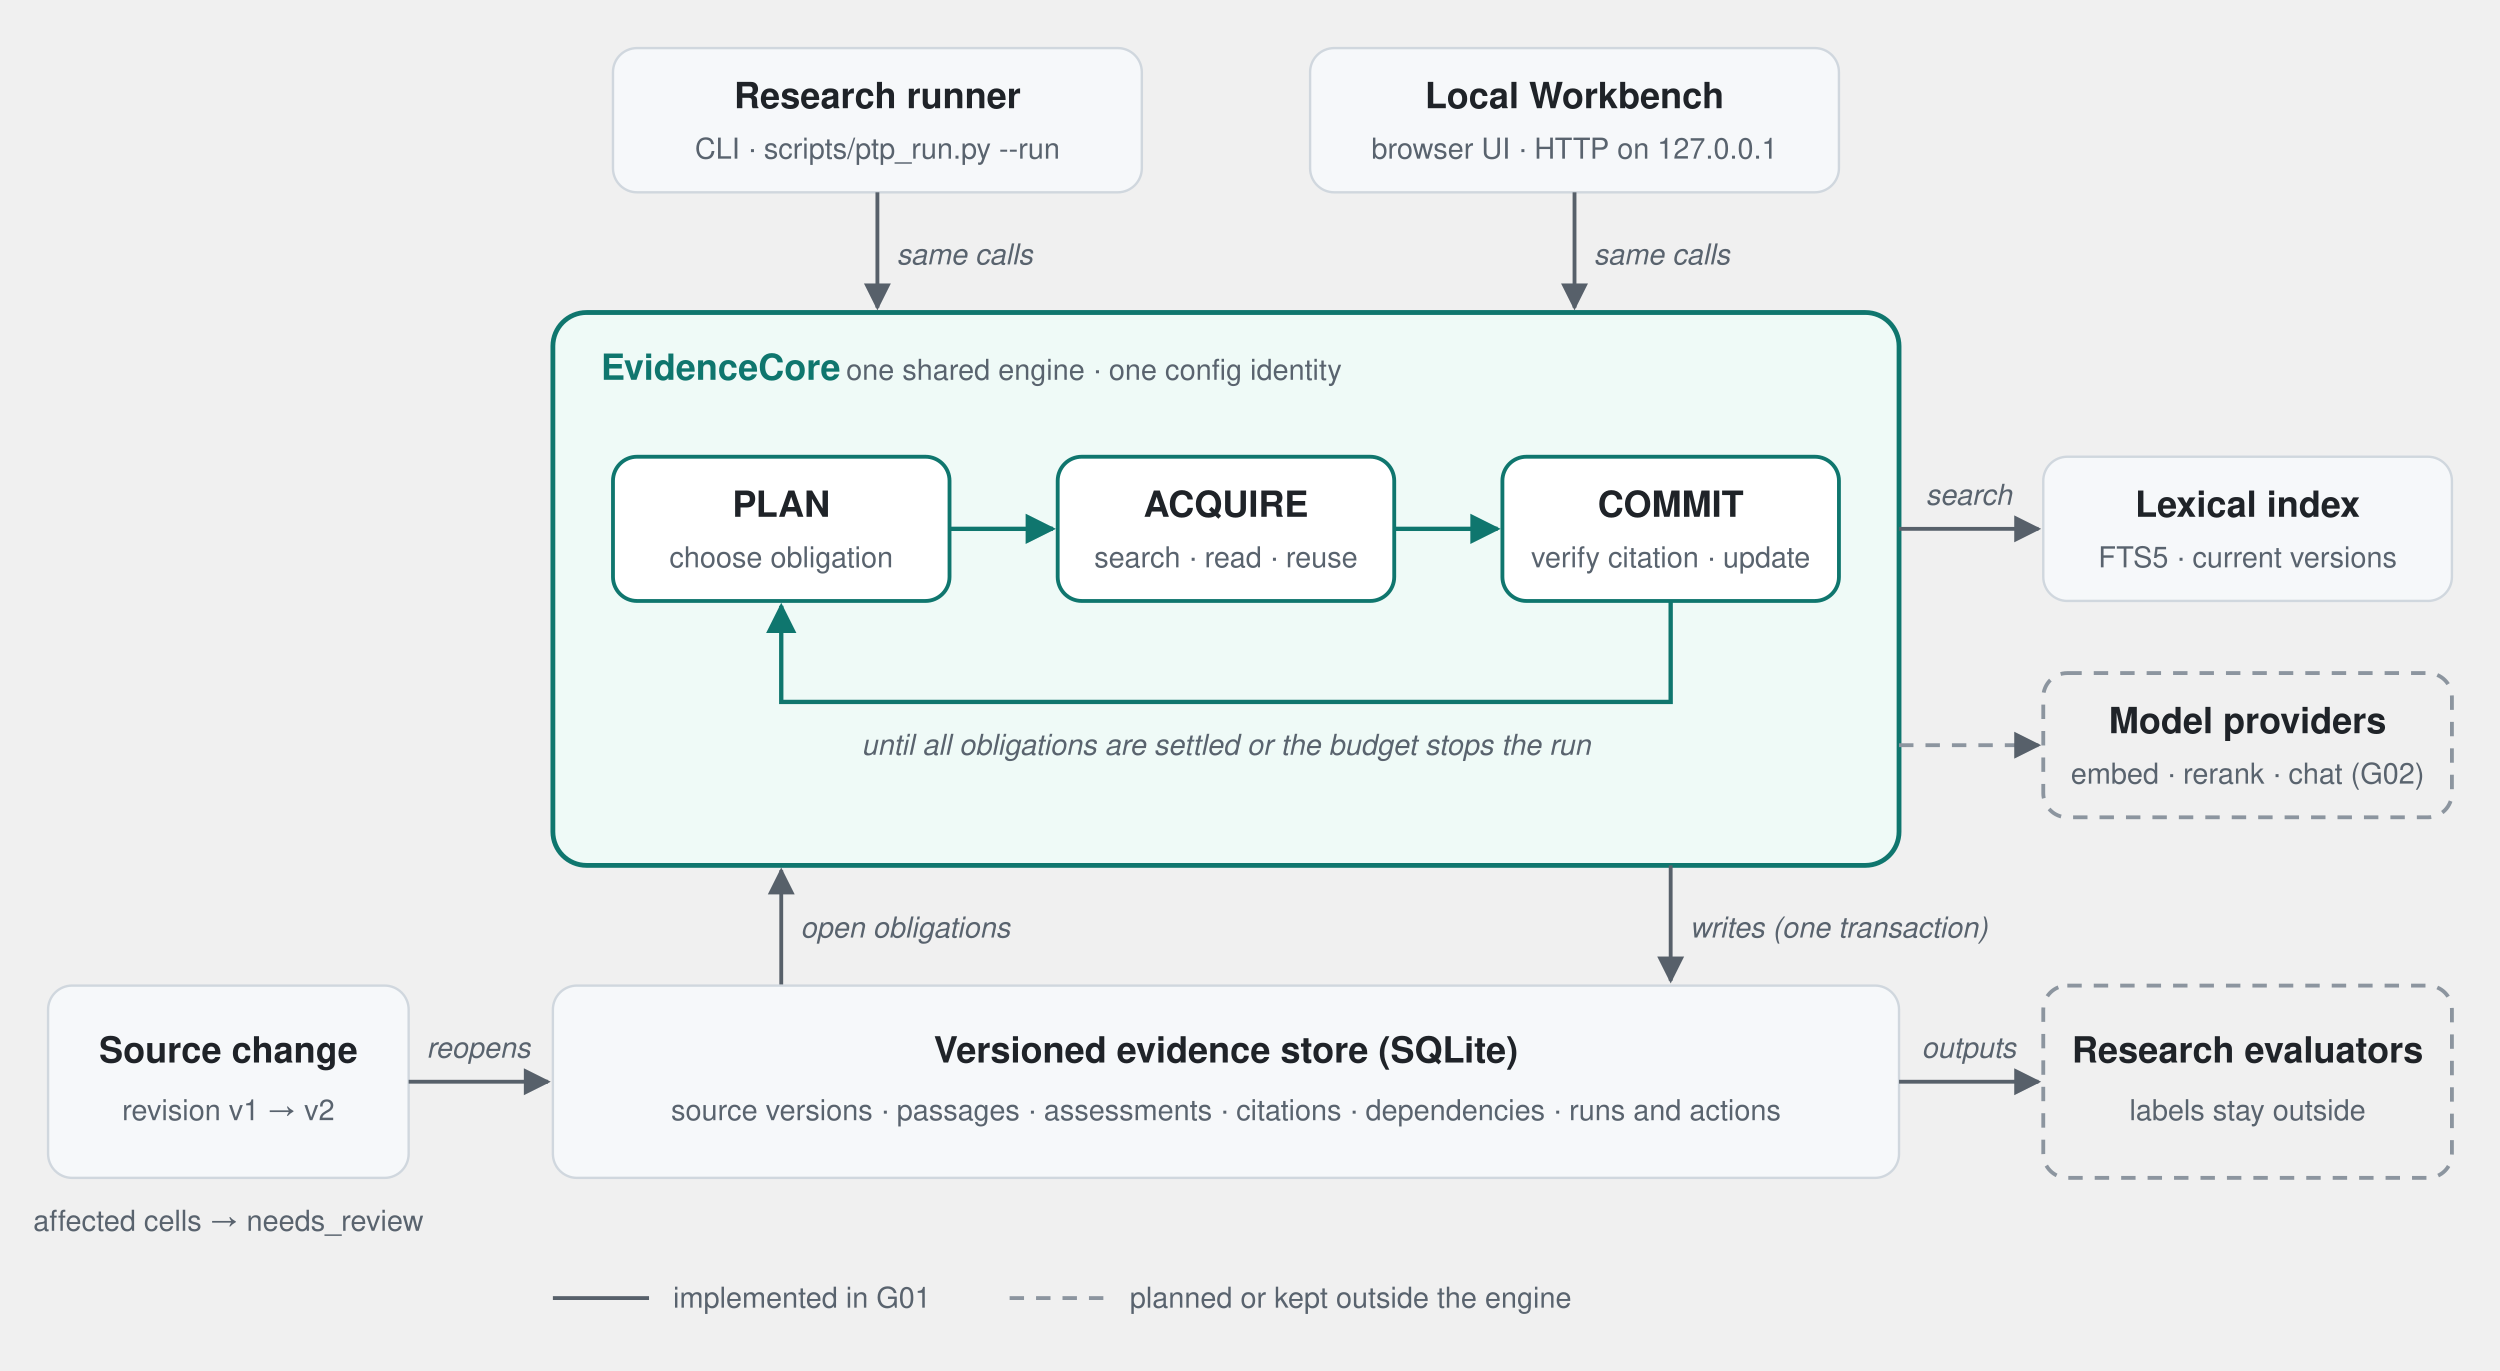
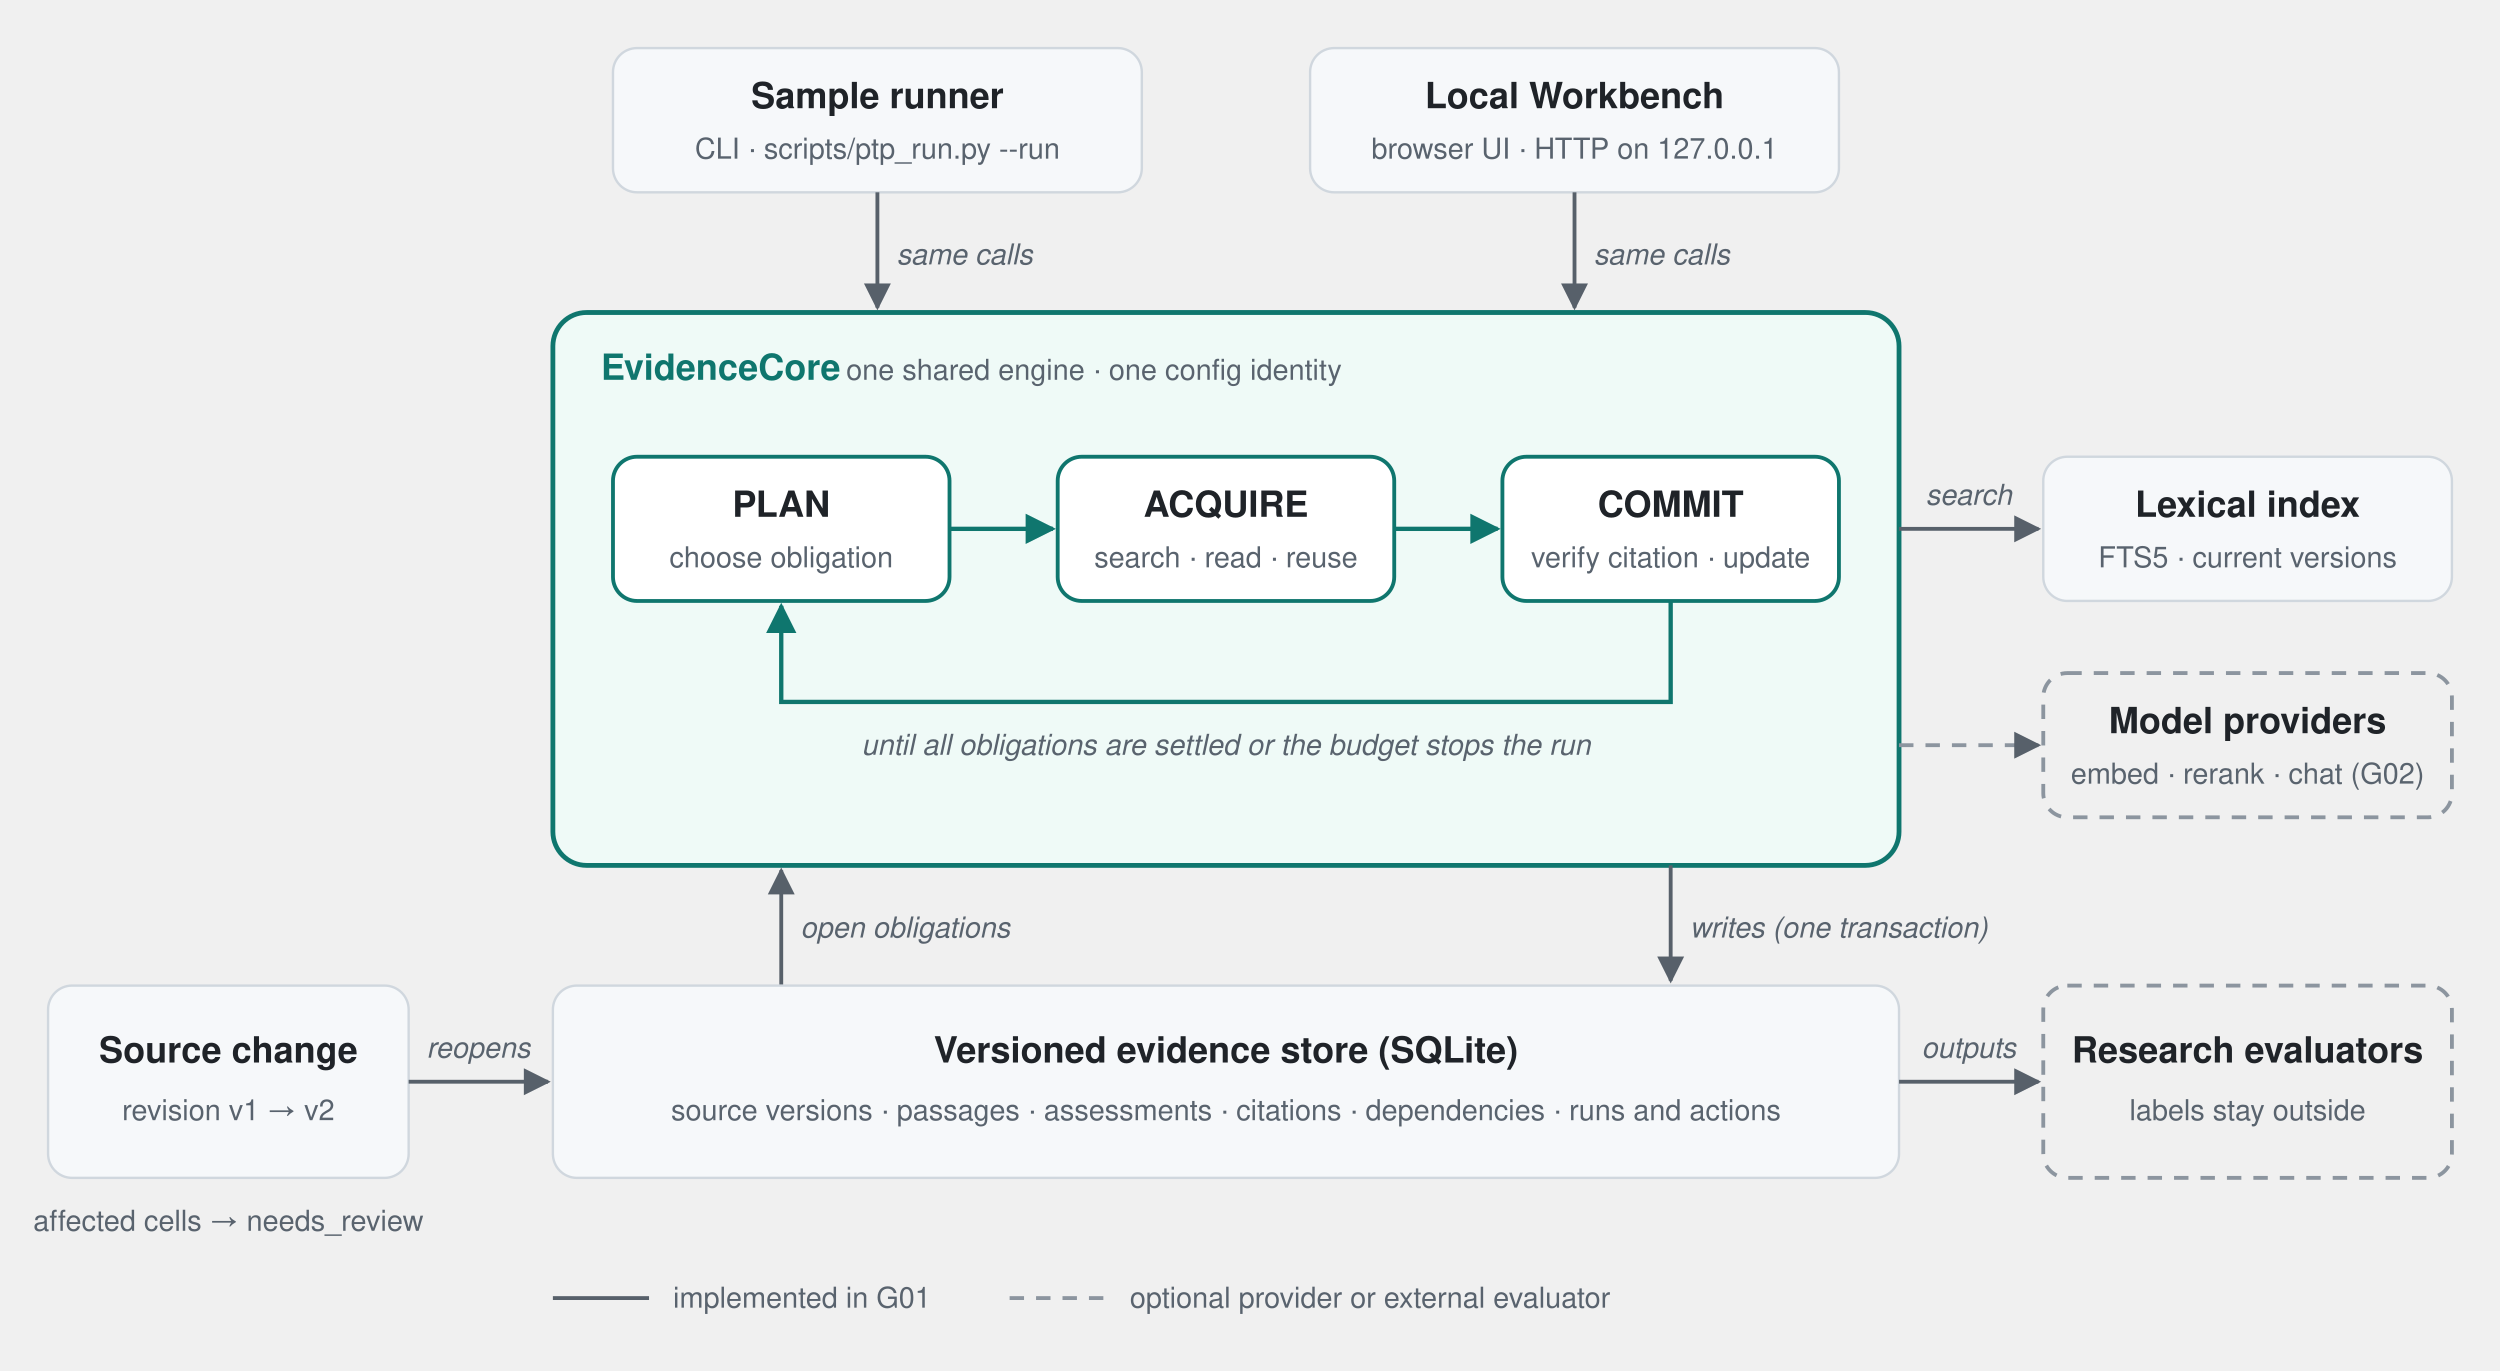
- <svg xmlns="http://www.w3.org/2000/svg" viewBox="0 0 1040 570" width="1040" height="570" role="img" aria-label="Architecture: a research CLI runner and the local Workbench both call one EvidenceCore. The core loops PLAN, ACQUIRE, COMMIT; ACQUIRE searches an FTS5 lexical index of current source versions; COMMIT writes a versioned SQLite evidence store. A source revision reopens affected obligations through stored dependencies. Model providers are planned for G02. Research evaluators read outputs and labels never enter the engine.">
+ <svg xmlns="http://www.w3.org/2000/svg" viewBox="0 0 1040 570" width="1040" height="570" role="img" aria-label="Workbench foundation. The local sample runner and browser call EvidenceCore. Plan, acquire and commit connect lexical search, a versioned SQLite evidence store and source revisions. Dashed lines mark optional or external components.">
  <style>
    .fg { fill: #1f2328; }
    .mu { fill: #59636e; }
    .ln { stroke: #57606a; }
    .box { fill: #f6f8fa; stroke: #d0d7de; }
    .core { fill: #effaf7; stroke: #0f766e; }
    .node { fill: #ffffff; stroke: #0f766e; }
    .ac { fill: #0f766e; }
    .acl { stroke: #0f766e; }
    .plan { fill: none; stroke: #8c959f; stroke-dasharray: 6 5; }
    .arrow { fill: #57606a; }
    .arrowac { fill: #0f766e; }
    text { font-family: 'Segoe UI', system-ui, -apple-system, Helvetica, Arial, sans-serif; }
    .t { font-size: 15px; font-weight: 600; }
    .s { font-size: 12px; }
    .l { font-size: 12px; font-style: italic; }
    @media (prefers-color-scheme: dark) {
      .fg { fill: #e6edf3; }
      .mu { fill: #9198a1; }
      .ln { stroke: #8b949e; }
      .box { fill: #161b22; stroke: #3d444d; }
      .core { fill: #0b2622; stroke: #2dd4bf; }
      .node { fill: #0d1117; stroke: #2dd4bf; }
      .ac { fill: #2dd4bf; }
      .acl { stroke: #2dd4bf; }
      .plan { stroke: #6e7681; }
      .arrow { fill: #8b949e; }
      .arrowac { fill: #2dd4bf; }
    }
  </style>
  <defs>
    <marker id="a" viewBox="0 0 10 10" refX="9" refY="5" markerWidth="7" markerHeight="7" orient="auto-start-reverse">
      <path d="M0,0 L10,5 L0,10 z" class="arrow" />
    </marker>
    <marker id="aa" viewBox="0 0 10 10" refX="9" refY="5" markerWidth="7" markerHeight="7" orient="auto-start-reverse">
      <path d="M0,0 L10,5 L0,10 z" class="arrowac" />
    </marker>
  </defs>
  <rect x="255" y="20" width="220" height="60" rx="10" class="box" />
-   <text x="365" y="45" text-anchor="middle" class="t fg">Research runner</text>
+   <text x="365" y="45" text-anchor="middle" class="t fg">Sample runner</text>
  <text x="365" y="66" text-anchor="middle" class="s mu">CLI · scripts/ptp_run.py --run</text>
  <rect x="545" y="20" width="220" height="60" rx="10" class="box" />
  <text x="655" y="45" text-anchor="middle" class="t fg">Local Workbench</text>
  <text x="655" y="66" text-anchor="middle" class="s mu">browser UI · HTTP on 127.0.0.1</text>
  <line x1="365" y1="80" x2="365" y2="128" class="ln" stroke-width="1.6" marker-end="url(#a)" />
  <line x1="655" y1="80" x2="655" y2="128" class="ln" stroke-width="1.6" marker-end="url(#a)" />
  <text x="373" y="110" class="l mu">same calls</text>
  <text x="663" y="110" class="l mu">same calls</text>
  <rect x="230" y="130" width="560" height="230" rx="14" class="core" stroke-width="2" />
  <text x="250" y="158" class="t ac">EvidenceCore</text>
  <text x="352" y="158" class="s mu">one shared engine · one config identity</text>
  <rect x="255" y="190" width="140" height="60" rx="10" class="node" stroke-width="1.6" />
  <text x="325" y="215" text-anchor="middle" class="t fg">PLAN</text>
  <text x="325" y="236" text-anchor="middle" class="s mu">choose obligation</text>
  <rect x="440" y="190" width="140" height="60" rx="10" class="node" stroke-width="1.6" />
  <text x="510" y="215" text-anchor="middle" class="t fg">ACQUIRE</text>
  <text x="510" y="236" text-anchor="middle" class="s mu">search · read · reuse</text>
  <rect x="625" y="190" width="140" height="60" rx="10" class="node" stroke-width="1.6" />
  <text x="695" y="215" text-anchor="middle" class="t fg">COMMIT</text>
  <text x="695" y="236" text-anchor="middle" class="s mu">verify citation · update</text>
  <line x1="395" y1="220" x2="438" y2="220" class="acl" stroke-width="1.8" marker-end="url(#aa)" />
  <line x1="580" y1="220" x2="623" y2="220" class="acl" stroke-width="1.8" marker-end="url(#aa)" />
  <path d="M695,250 V292 H325 V252" fill="none" class="acl" stroke-width="1.8" marker-end="url(#aa)" />
  <text x="510" y="314" text-anchor="middle" class="l mu">until all obligations are settled or the budget stops the run</text>
  <line x1="695" y1="360" x2="695" y2="408" class="ln" stroke-width="1.6" marker-end="url(#a)" />
  <text x="703" y="390" class="l mu">writes (one transaction)</text>
  <line x1="325" y1="410" x2="325" y2="362" class="ln" stroke-width="1.6" marker-end="url(#a)" />
  <text x="333" y="390" class="l mu">open obligations</text>
  <rect x="230" y="410" width="560" height="80" rx="10" class="box" />
  <text x="510" y="442" text-anchor="middle" class="t fg">Versioned evidence store (SQLite)</text>
  <text x="510" y="466" text-anchor="middle" class="s mu">source versions · passages · assessments · citations · dependencies · runs and actions</text>
  <rect x="20" y="410" width="150" height="80" rx="10" class="box" />
  <text x="95" y="442" text-anchor="middle" class="t fg">Source change</text>
  <text x="95" y="466" text-anchor="middle" class="s mu">revision v1 → v2</text>
  <line x1="170" y1="450" x2="228" y2="450" class="ln" stroke-width="1.6" marker-end="url(#a)" />
  <text x="199" y="440" text-anchor="middle" class="l mu">reopens</text>
  <text x="95" y="512" text-anchor="middle" class="s mu">affected cells → needs_review</text>
  <rect x="850" y="190" width="170" height="60" rx="10" class="box" />
  <text x="935" y="215" text-anchor="middle" class="t fg">Lexical index</text>
  <text x="935" y="236" text-anchor="middle" class="s mu">FTS5 · current versions</text>
  <line x1="790" y1="220" x2="848" y2="220" class="ln" stroke-width="1.6" marker-end="url(#a)" />
  <text x="819" y="210" text-anchor="middle" class="l mu">search</text>
  <rect x="850" y="280" width="170" height="60" rx="10" class="plan" stroke-width="1.6" />
  <text x="935" y="305" text-anchor="middle" class="t fg">Model providers</text>
  <text x="935" y="326" text-anchor="middle" class="s mu">embed · rerank · chat (G02)</text>
  <line x1="790" y1="310" x2="848" y2="310" class="plan" stroke-width="1.6" marker-end="url(#a)" />
  <rect x="850" y="410" width="170" height="80" rx="10" class="plan" stroke-width="1.6" />
  <text x="935" y="442" text-anchor="middle" class="t fg">Research evaluators</text>
  <text x="935" y="466" text-anchor="middle" class="s mu">labels stay outside</text>
  <line x1="790" y1="450" x2="848" y2="450" class="ln" stroke-width="1.6" marker-end="url(#a)" />
  <text x="819" y="440" text-anchor="middle" class="l mu">outputs</text>
  <line x1="230" y1="540" x2="270" y2="540" class="ln" stroke-width="1.6" />
  <text x="280" y="544" class="s mu">implemented in G01</text>
  <line x1="420" y1="540" x2="460" y2="540" class="plan" stroke-width="1.6" />
-   <text x="470" y="544" class="s mu">planned or kept outside the engine</text>
+   <text x="470" y="544" class="s mu">optional provider or external evaluator</text>
</svg>
